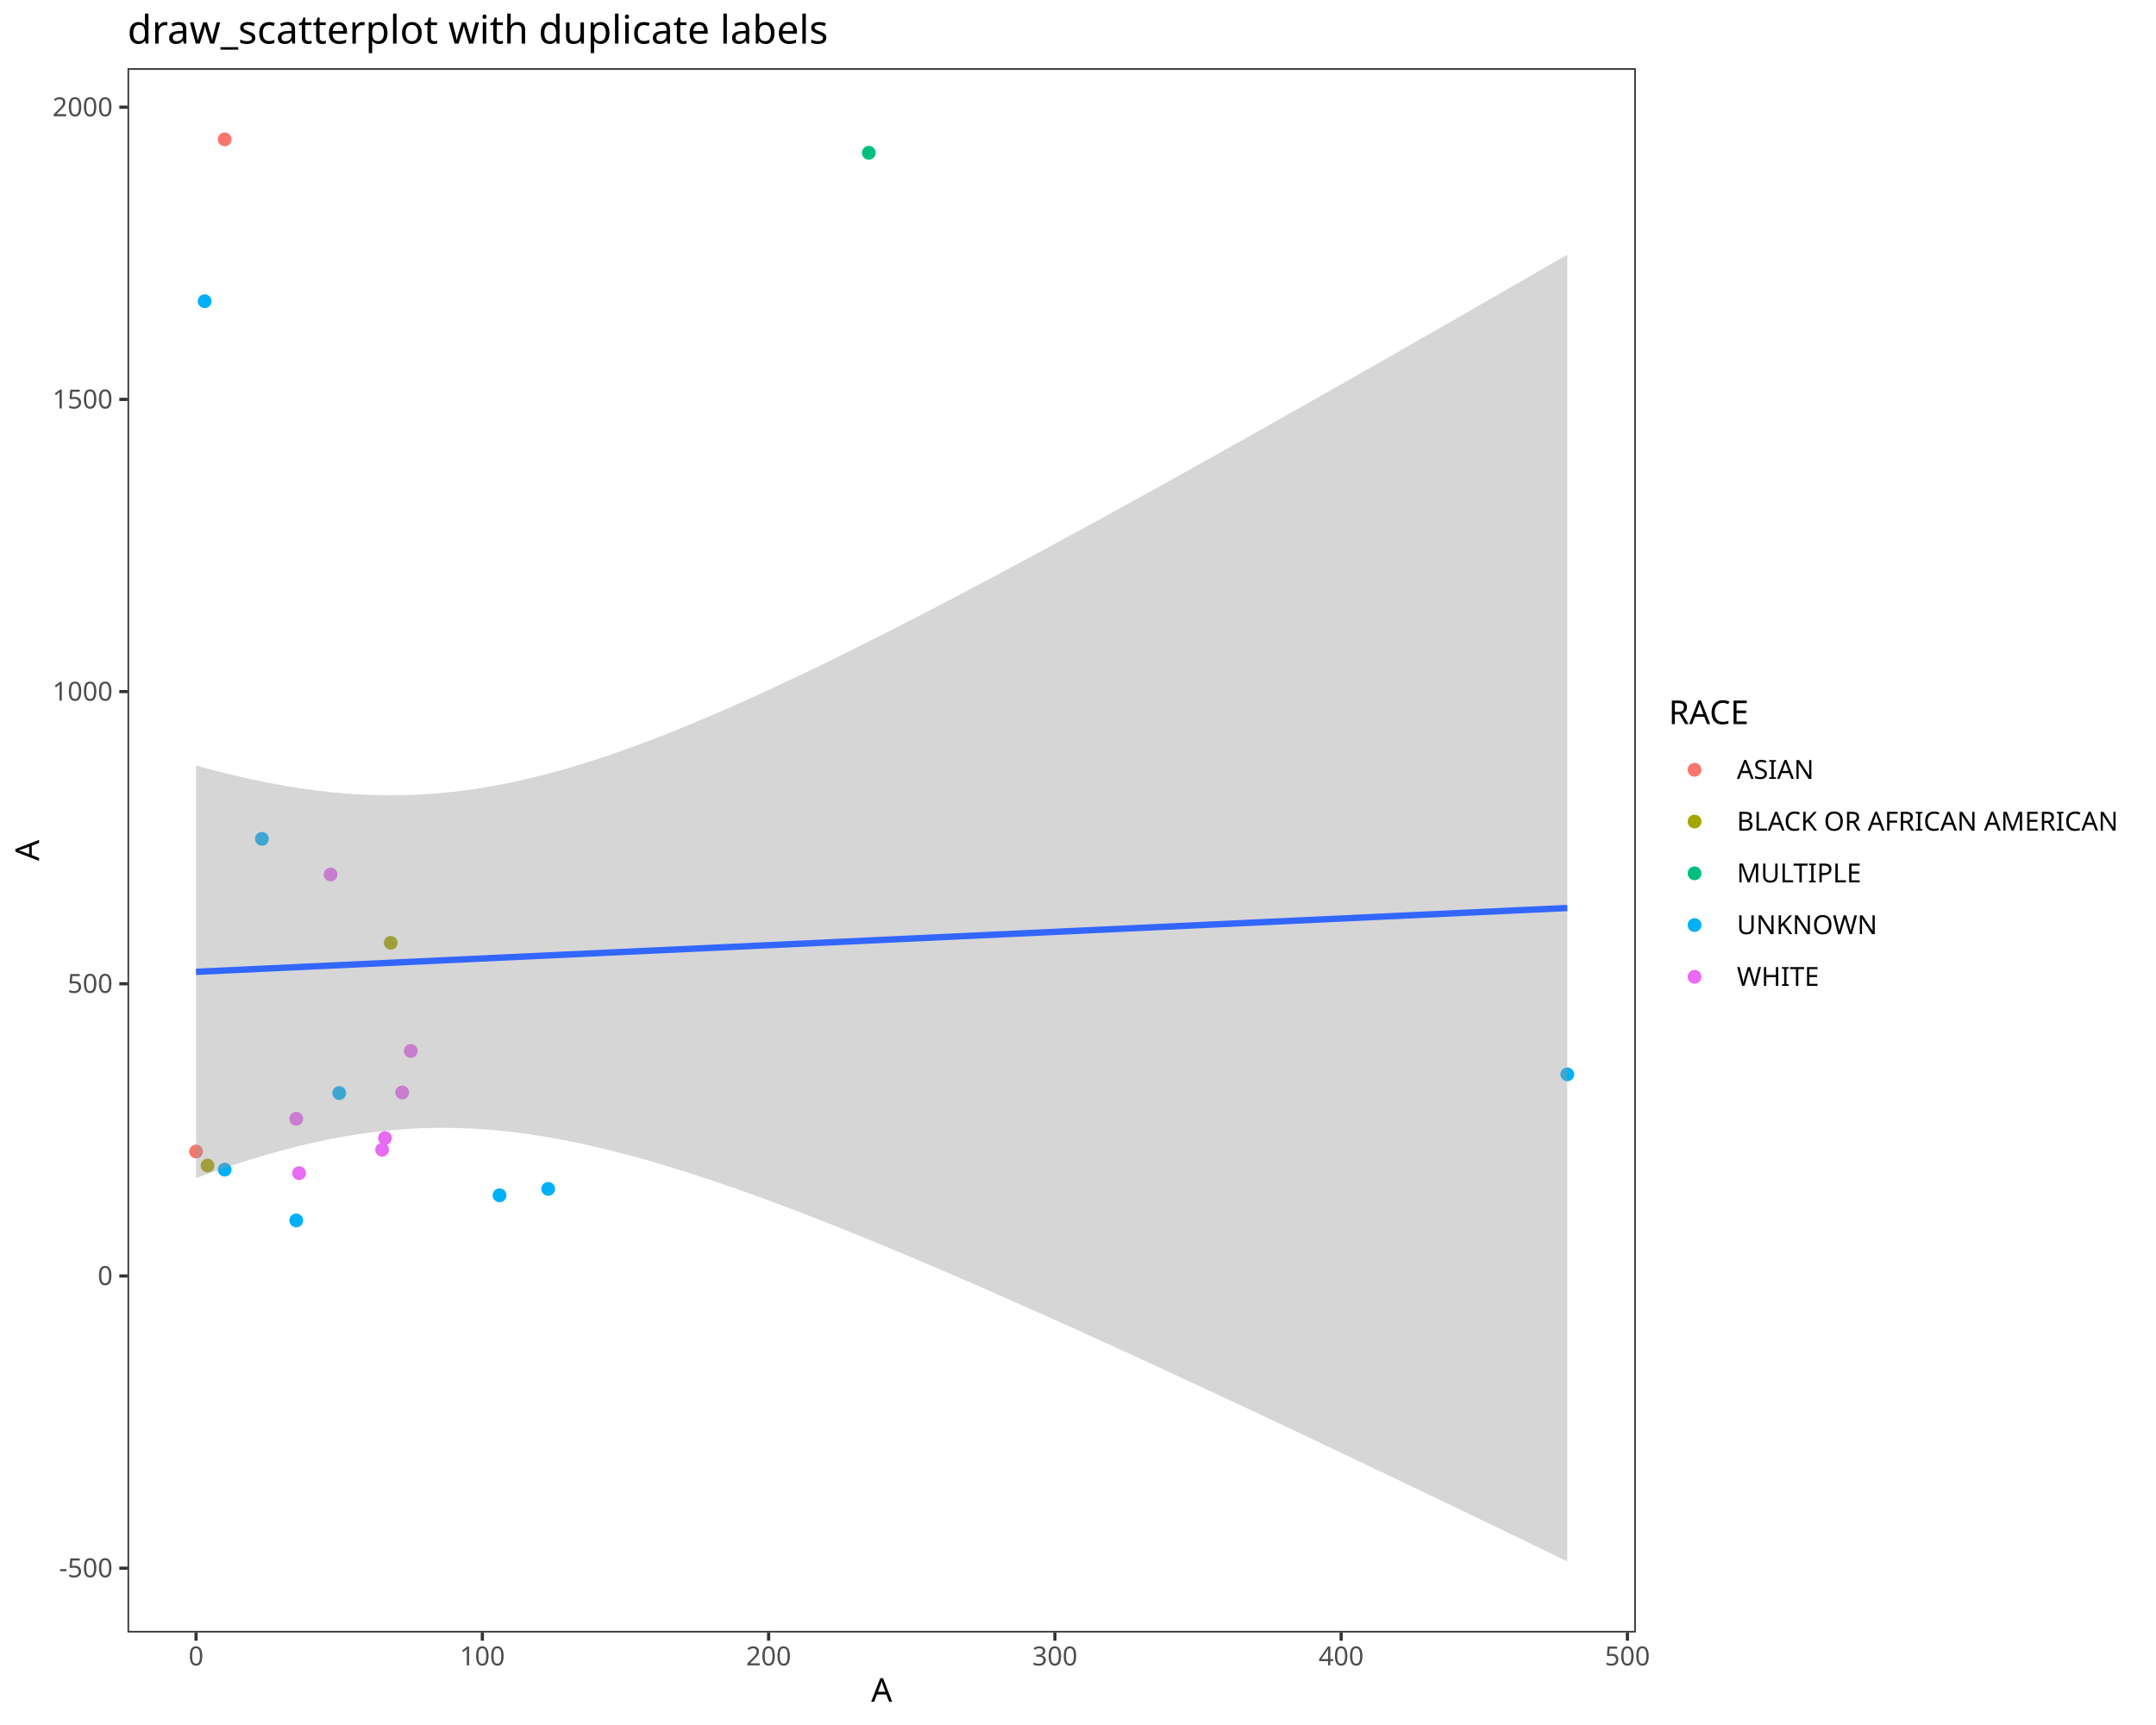
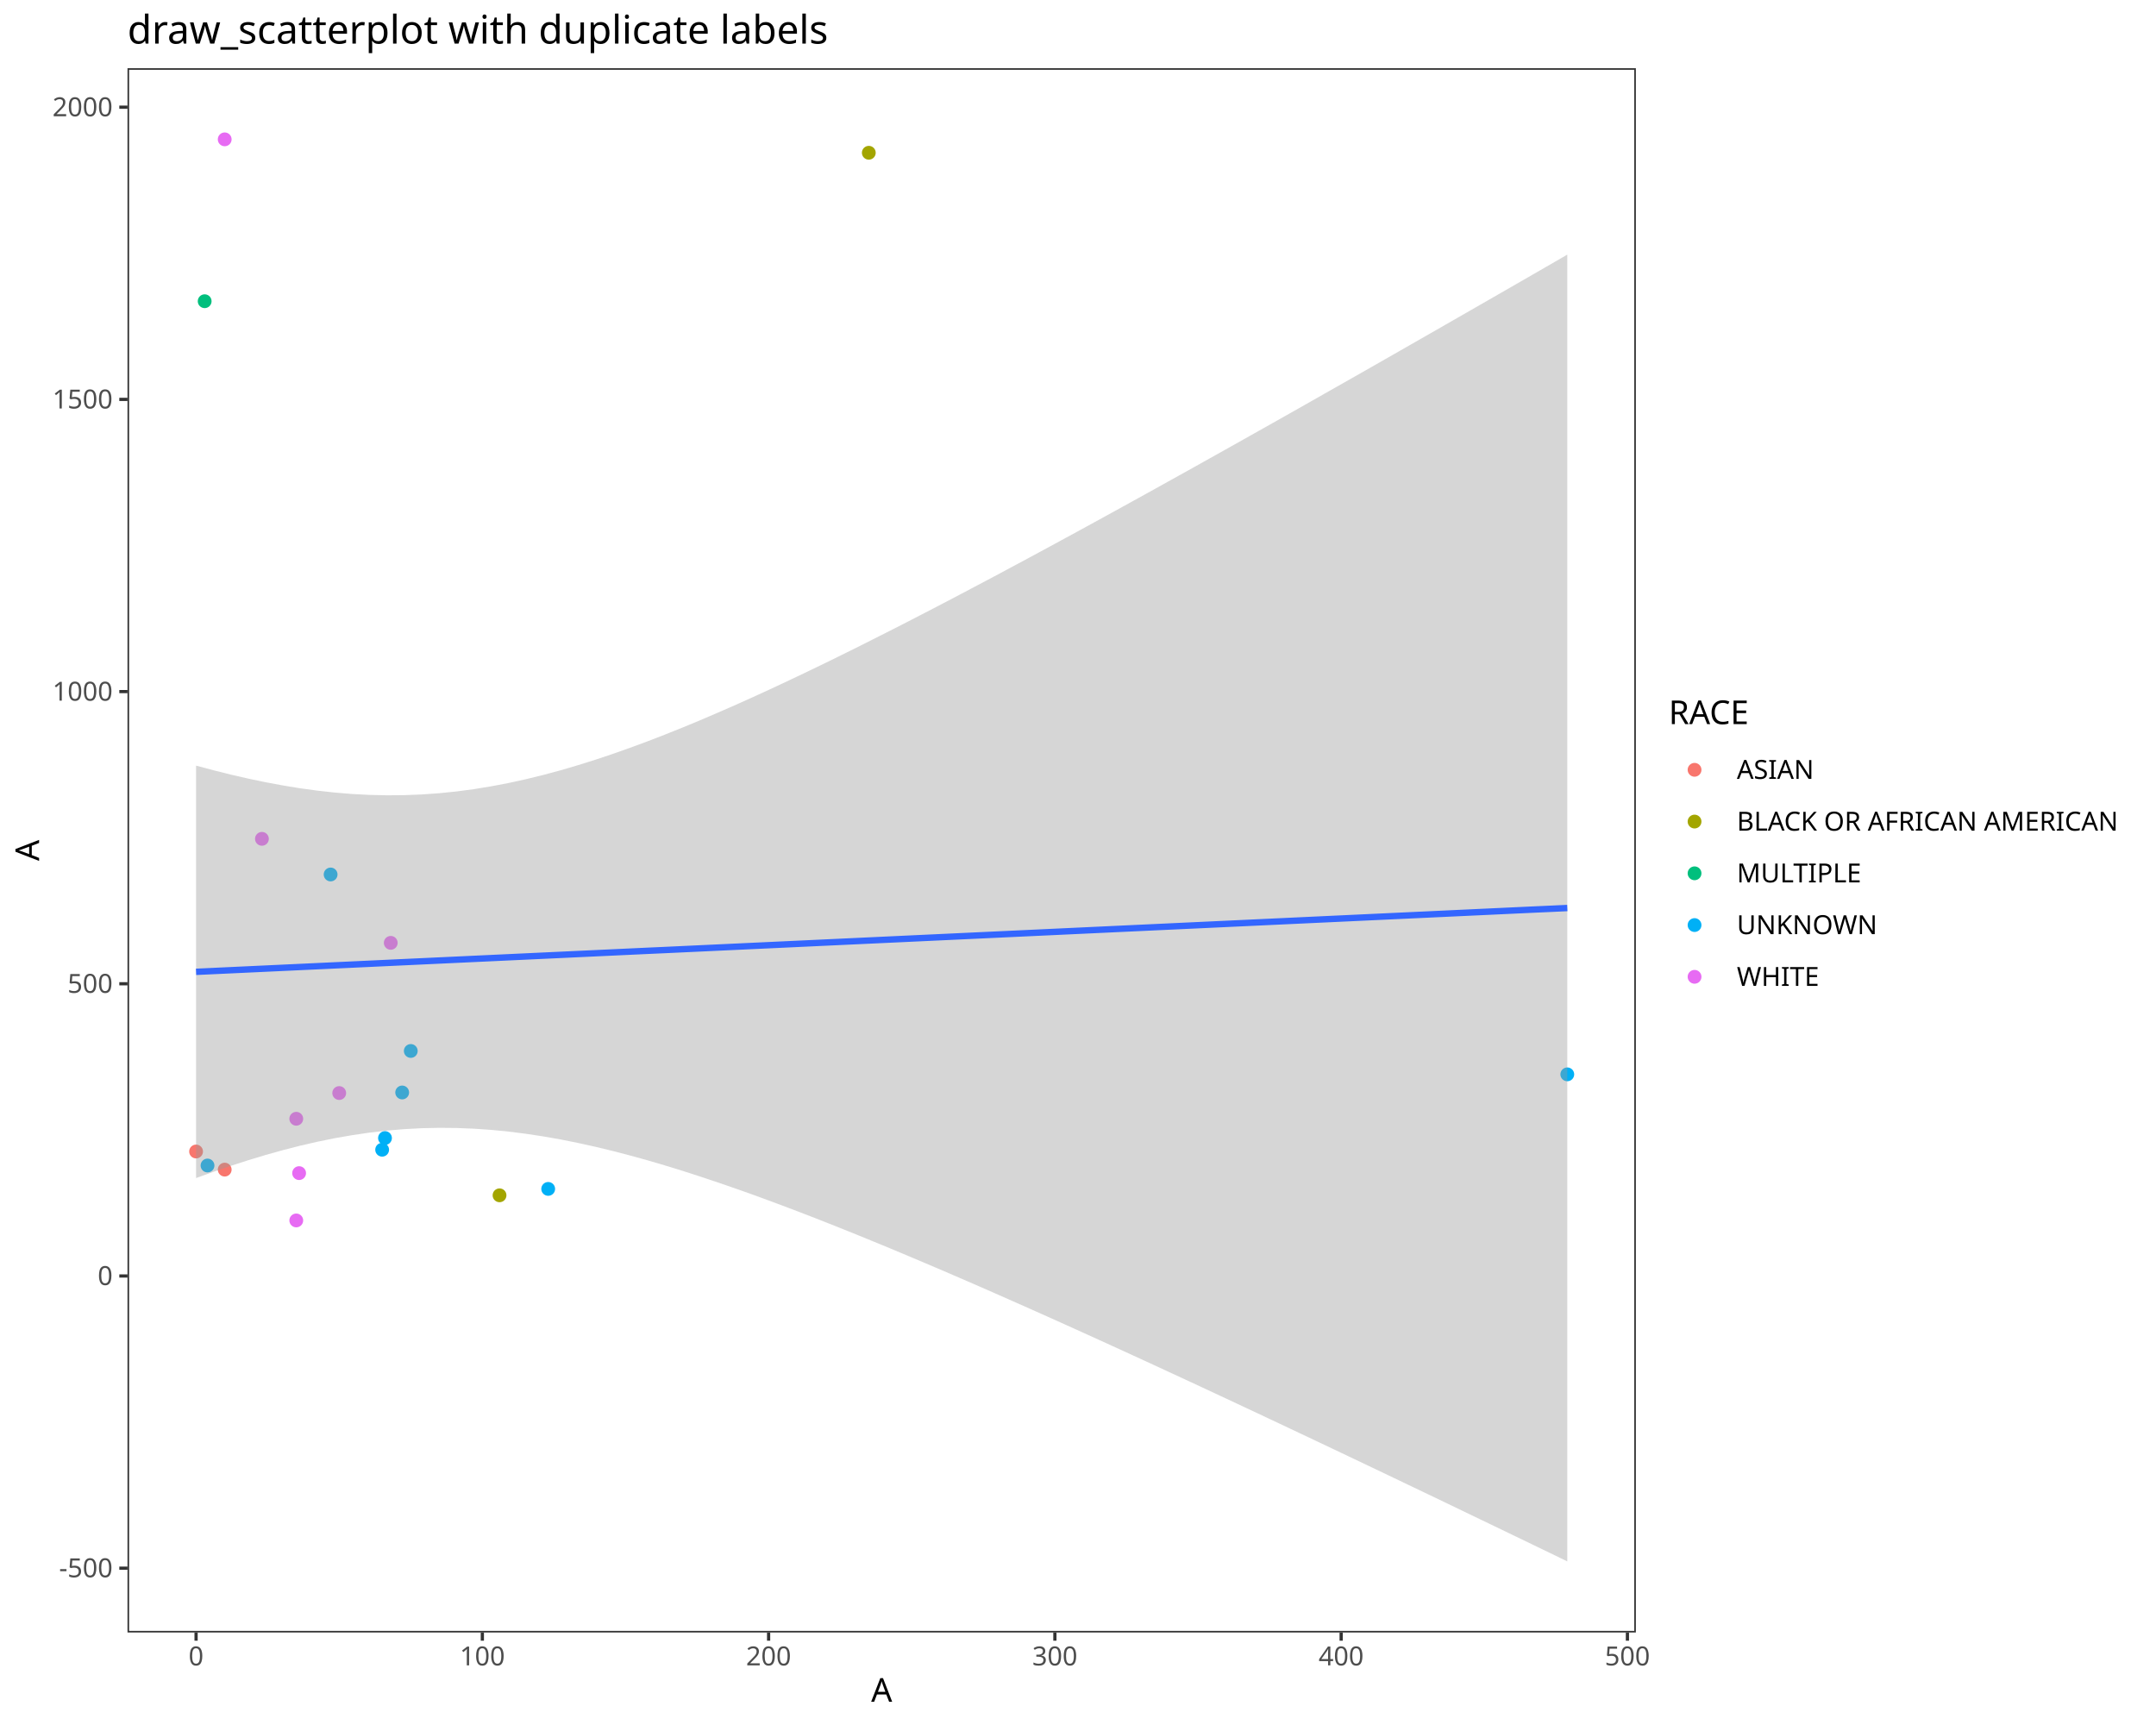
<svg xmlns="http://www.w3.org/2000/svg" class="svglite" data-engine-version="2.0" width="720.00pt" height="576.00pt" viewBox="0 0 720.00 576.00">
  <defs>
    <style type="text/css">
    .svglite line, .svglite polyline, .svglite polygon, .svglite path, .svglite rect, .svglite circle {
      fill: none;
      stroke: #000000;
      stroke-linecap: round;
      stroke-linejoin: round;
      stroke-miterlimit: 10.00;
    }
  </style>
  </defs>
  <rect width="100%" height="100%" style="stroke: none; fill: #FFFFFF;" />
  <defs>
    <clipPath id="cpMC4wMHw3MjAuMDB8MC4wMHw1NzYuMDA=">
      <rect x="0.00" y="0.00" width="720.00" height="576.00" />
    </clipPath>
  </defs>
  <g clip-path="url(#cpMC4wMHw3MjAuMDB8MC4wMHw1NzYuMDA=)">
    <rect x="0.00" y="0.00" width="720.00" height="576.00" style="stroke-width: 1.07; stroke: #FFFFFF; fill: #FFFFFF;" />
  </g>
  <defs>
    <clipPath id="cpNDIuNTh8NTQ2LjMwfDIyLjc4fDU0NS4xMQ==">
      <rect x="42.58" y="22.78" width="503.72" height="522.33" />
    </clipPath>
  </defs>
  <g clip-path="url(#cpNDIuNTh8NTQ2LjMwfDIyLjc4fDU0NS4xMQ==)">
    <rect x="42.58" y="22.78" width="503.72" height="522.33" style="stroke-width: 1.07; stroke: none; fill: #FFFFFF;" />
-     <circle cx="68.35" cy="100.58" r="1.95" style="stroke-width: 0.71; stroke: #00B0F6; fill: #00B0F6;" />
-     <circle cx="128.57" cy="380.01" r="1.95" style="stroke-width: 0.71; stroke: #E76BF3; fill: #E76BF3;" />
-     <circle cx="98.94" cy="407.52" r="1.95" style="stroke-width: 0.71; stroke: #00B0F6; fill: #00B0F6;" />
-     <circle cx="75.04" cy="46.53" r="1.95" style="stroke-width: 0.71; stroke: #F8766D; fill: #F8766D;" />
-     <circle cx="130.49" cy="314.83" r="1.95" style="stroke-width: 0.71; stroke: #A3A500; fill: #A3A500;" />
+     <circle cx="68.35" cy="100.58" r="1.95" style="stroke-width: 0.71; stroke: #00BF7D; fill: #00BF7D;" />
+     <circle cx="128.57" cy="380.01" r="1.95" style="stroke-width: 0.71; stroke: #00B0F6; fill: #00B0F6;" />
+     <circle cx="98.94" cy="407.52" r="1.95" style="stroke-width: 0.71; stroke: #E76BF3; fill: #E76BF3;" />
+     <circle cx="75.04" cy="46.53" r="1.95" style="stroke-width: 0.71; stroke: #E76BF3; fill: #E76BF3;" />
+     <circle cx="130.49" cy="314.83" r="1.95" style="stroke-width: 0.71; stroke: #E76BF3; fill: #E76BF3;" />
    <circle cx="183.07" cy="396.99" r="1.95" style="stroke-width: 0.71; stroke: #00B0F6; fill: #00B0F6;" />
-     <circle cx="127.62" cy="383.91" r="1.95" style="stroke-width: 0.71; stroke: #E76BF3; fill: #E76BF3;" />
-     <circle cx="75.04" cy="390.55" r="1.95" style="stroke-width: 0.71; stroke: #00B0F6; fill: #00B0F6;" />
-     <circle cx="166.82" cy="399.13" r="1.95" style="stroke-width: 0.71; stroke: #00B0F6; fill: #00B0F6;" />
-     <circle cx="87.47" cy="280.10" r="1.95" style="stroke-width: 0.71; stroke: #00B0F6; fill: #00B0F6;" />
-     <circle cx="134.31" cy="364.79" r="1.95" style="stroke-width: 0.71; stroke: #E76BF3; fill: #E76BF3;" />
-     <circle cx="69.30" cy="389.18" r="1.95" style="stroke-width: 0.71; stroke: #A3A500; fill: #A3A500;" />
+     <circle cx="127.62" cy="383.91" r="1.95" style="stroke-width: 0.71; stroke: #00B0F6; fill: #00B0F6;" />
+     <circle cx="75.04" cy="390.55" r="1.95" style="stroke-width: 0.71; stroke: #F8766D; fill: #F8766D;" />
+     <circle cx="166.82" cy="399.13" r="1.95" style="stroke-width: 0.71; stroke: #A3A500; fill: #A3A500;" />
+     <circle cx="87.47" cy="280.10" r="1.95" style="stroke-width: 0.71; stroke: #E76BF3; fill: #E76BF3;" />
+     <circle cx="134.31" cy="364.79" r="1.95" style="stroke-width: 0.71; stroke: #00B0F6; fill: #00B0F6;" />
+     <circle cx="69.30" cy="389.18" r="1.95" style="stroke-width: 0.71; stroke: #00B0F6; fill: #00B0F6;" />
    <circle cx="99.89" cy="391.72" r="1.95" style="stroke-width: 0.71; stroke: #E76BF3; fill: #E76BF3;" />
    <circle cx="65.48" cy="384.50" r="1.95" style="stroke-width: 0.71; stroke: #F8766D; fill: #F8766D;" />
-     <circle cx="113.28" cy="364.98" r="1.95" style="stroke-width: 0.71; stroke: #00B0F6; fill: #00B0F6;" />
+     <circle cx="113.28" cy="364.98" r="1.95" style="stroke-width: 0.71; stroke: #E76BF3; fill: #E76BF3;" />
    <circle cx="523.40" cy="358.74" r="1.95" style="stroke-width: 0.71; stroke: #00B0F6; fill: #00B0F6;" />
-     <circle cx="290.14" cy="51.01" r="1.95" style="stroke-width: 0.71; stroke: #00BF7D; fill: #00BF7D;" />
+     <circle cx="290.14" cy="51.01" r="1.95" style="stroke-width: 0.71; stroke: #A3A500; fill: #A3A500;" />
    <circle cx="98.94" cy="373.57" r="1.95" style="stroke-width: 0.71; stroke: #E76BF3; fill: #E76BF3;" />
-     <circle cx="137.18" cy="350.93" r="1.95" style="stroke-width: 0.71; stroke: #E76BF3; fill: #E76BF3;" />
-     <circle cx="110.41" cy="292.00" r="1.95" style="stroke-width: 0.71; stroke: #E76BF3; fill: #E76BF3;" />
+     <circle cx="137.18" cy="350.93" r="1.95" style="stroke-width: 0.71; stroke: #00B0F6; fill: #00B0F6;" />
+     <circle cx="110.41" cy="292.00" r="1.95" style="stroke-width: 0.71; stroke: #00B0F6; fill: #00B0F6;" />
    <polygon points="65.48,255.65 71.28,257.20 77.07,258.65 82.87,259.98 88.66,261.19 94.46,262.27 100.26,263.22 106.05,264.01 111.85,264.65 117.65,265.13 123.44,265.43 129.24,265.56 135.04,265.51 140.83,265.28 146.63,264.87 152.43,264.28 158.22,263.51 164.02,262.56 169.82,261.46 175.61,260.19 181.41,258.77 187.21,257.21 193.00,255.51 198.80,253.69 204.60,251.75 210.39,249.70 216.19,247.56 221.98,245.32 227.78,243.00 233.58,240.60 239.37,238.12 245.17,235.59 250.97,232.99 256.76,230.34 262.56,227.63 268.36,224.88 274.15,222.09 279.95,219.26 285.75,216.39 291.54,213.48 297.34,210.55 303.14,207.59 308.93,204.60 314.73,201.59 320.53,198.55 326.32,195.49 332.12,192.42 337.91,189.32 343.71,186.21 349.51,183.08 355.30,179.94 361.10,176.78 366.90,173.61 372.69,170.43 378.49,167.23 384.29,164.03 390.08,160.81 395.88,157.59 401.68,154.35 407.47,151.11 413.27,147.86 419.07,144.60 424.86,141.34 430.66,138.07 436.46,134.79 442.25,131.50 448.05,128.21 453.85,124.92 459.64,121.62 465.44,118.31 471.23,115.00 477.03,111.68 482.83,108.36 488.62,105.04 494.42,101.71 500.22,98.38 506.01,95.05 511.81,91.71 517.61,88.37 523.40,85.02 523.40,521.37 517.61,518.56 511.81,515.76 506.01,512.96 500.22,510.17 494.42,507.38 488.62,504.59 482.83,501.80 477.03,499.02 471.23,496.25 465.44,493.48 459.64,490.71 453.85,487.95 448.05,485.19 442.25,482.44 436.46,479.70 430.66,476.96 424.86,474.22 419.07,471.50 413.27,468.78 407.47,466.07 401.68,463.37 395.88,460.67 390.08,457.99 384.29,455.31 378.49,452.65 372.69,449.99 366.90,447.35 361.10,444.72 355.30,442.10 349.51,439.50 343.71,436.91 337.91,434.34 332.12,431.78 326.32,429.24 320.53,426.73 314.73,424.23 308.93,421.76 303.14,419.31 297.34,416.88 291.54,414.49 285.75,412.13 279.95,409.80 274.15,407.50 268.36,405.25 262.56,403.04 256.76,400.88 250.97,398.76 245.17,396.71 239.37,394.71 233.58,392.78 227.78,390.91 221.98,389.13 216.19,387.43 210.39,385.83 204.60,384.32 198.80,382.92 193.00,381.64 187.21,380.48 181.41,379.46 175.61,378.58 169.82,377.85 164.02,377.28 158.22,376.88 152.43,376.65 146.63,376.60 140.83,376.72 135.04,377.03 129.24,377.52 123.44,378.19 117.65,379.04 111.85,380.05 106.05,381.23 100.26,382.56 94.46,384.05 88.66,385.67 82.87,387.42 77.07,389.29 71.28,391.28 65.48,393.37 " style="stroke-width: 0.00; stroke: none; fill: #999999; fill-opacity: 0.40;" />
    <polyline points="65.48,255.65 71.28,257.20 77.07,258.65 82.87,259.98 88.66,261.19 94.46,262.27 100.26,263.22 106.05,264.01 111.85,264.65 117.65,265.13 123.44,265.43 129.24,265.56 135.04,265.51 140.83,265.28 146.63,264.87 152.43,264.28 158.22,263.51 164.02,262.56 169.82,261.46 175.61,260.19 181.41,258.77 187.21,257.21 193.00,255.51 198.80,253.69 204.60,251.75 210.39,249.70 216.19,247.56 221.98,245.32 227.78,243.00 233.58,240.60 239.37,238.12 245.17,235.59 250.97,232.99 256.76,230.34 262.56,227.63 268.36,224.88 274.15,222.09 279.95,219.26 285.75,216.39 291.54,213.48 297.34,210.55 303.14,207.59 308.93,204.60 314.73,201.59 320.53,198.55 326.32,195.49 332.12,192.42 337.91,189.32 343.71,186.21 349.51,183.08 355.30,179.94 361.10,176.78 366.90,173.61 372.69,170.43 378.49,167.23 384.29,164.03 390.08,160.81 395.88,157.59 401.68,154.35 407.47,151.11 413.27,147.86 419.07,144.60 424.86,141.34 430.66,138.07 436.46,134.79 442.25,131.50 448.05,128.21 453.85,124.92 459.64,121.62 465.44,118.31 471.23,115.00 477.03,111.68 482.83,108.36 488.62,105.04 494.42,101.71 500.22,98.38 506.01,95.05 511.81,91.71 517.61,88.37 523.40,85.02 " style="stroke-width: 2.13; stroke: none;" />
    <polyline points="523.40,521.37 517.61,518.56 511.81,515.76 506.01,512.96 500.22,510.17 494.42,507.38 488.62,504.59 482.83,501.80 477.03,499.02 471.23,496.25 465.44,493.48 459.64,490.71 453.85,487.95 448.05,485.19 442.25,482.44 436.46,479.70 430.66,476.96 424.86,474.22 419.07,471.50 413.27,468.78 407.47,466.07 401.68,463.37 395.88,460.67 390.08,457.99 384.29,455.31 378.49,452.65 372.69,449.99 366.90,447.35 361.10,444.72 355.30,442.10 349.51,439.50 343.71,436.91 337.91,434.34 332.12,431.78 326.32,429.24 320.53,426.73 314.73,424.23 308.93,421.76 303.14,419.31 297.34,416.88 291.54,414.49 285.75,412.13 279.95,409.80 274.15,407.50 268.36,405.25 262.56,403.04 256.76,400.88 250.97,398.76 245.17,396.71 239.37,394.71 233.58,392.78 227.78,390.91 221.98,389.13 216.19,387.43 210.39,385.83 204.60,384.32 198.80,382.92 193.00,381.64 187.21,380.48 181.41,379.46 175.61,378.58 169.82,377.85 164.02,377.28 158.22,376.88 152.43,376.65 146.63,376.60 140.83,376.72 135.04,377.03 129.24,377.52 123.44,378.19 117.65,379.04 111.85,380.05 106.05,381.23 100.26,382.56 94.46,384.05 88.66,385.67 82.87,387.42 77.07,389.29 71.28,391.28 65.48,393.37 " style="stroke-width: 2.13; stroke: none;" />
    <polyline points="65.48,324.51 71.28,324.24 77.07,323.97 82.87,323.70 88.66,323.43 94.46,323.16 100.26,322.89 106.05,322.62 111.85,322.35 117.65,322.08 123.44,321.81 129.24,321.54 135.04,321.27 140.83,321.00 146.63,320.73 152.43,320.46 158.22,320.19 164.02,319.92 169.82,319.65 175.61,319.38 181.41,319.11 187.21,318.84 193.00,318.57 198.80,318.30 204.60,318.03 210.39,317.76 216.19,317.49 221.98,317.23 227.78,316.96 233.58,316.69 239.37,316.42 245.17,316.15 250.97,315.88 256.76,315.61 262.56,315.34 268.36,315.07 274.15,314.80 279.95,314.53 285.75,314.26 291.54,313.99 297.34,313.72 303.14,313.45 308.93,313.18 314.73,312.91 320.53,312.64 326.32,312.37 332.12,312.10 337.91,311.83 343.71,311.56 349.51,311.29 355.30,311.02 361.10,310.75 366.90,310.48 372.69,310.21 378.49,309.94 384.29,309.67 390.08,309.40 395.88,309.13 401.68,308.86 407.47,308.59 413.27,308.32 419.07,308.05 424.86,307.78 430.66,307.51 436.46,307.24 442.25,306.97 448.05,306.70 453.85,306.43 459.64,306.16 465.44,305.89 471.23,305.62 477.03,305.35 482.83,305.08 488.62,304.81 494.42,304.54 500.22,304.27 506.01,304.00 511.81,303.73 517.61,303.47 523.40,303.20 " style="stroke-width: 2.13; stroke: #3366FF; stroke-linecap: butt;" />
    <rect x="42.58" y="22.78" width="503.72" height="522.33" style="stroke-width: 1.07; stroke: #333333;" />
  </g>
  <g clip-path="url(#cpMC4wMHw3MjAuMDB8MC4wMHw1NzYuMDA=)">
    <text x="37.65" y="526.66" text-anchor="end" style="font-size: 8.80px; fill: #4D4D4D; font-family: sans;" textLength="17.61px" lengthAdjust="spacingAndGlyphs">-500</text>
    <text x="37.65" y="429.09" text-anchor="end" style="font-size: 8.80px; fill: #4D4D4D; font-family: sans;" textLength="4.89px" lengthAdjust="spacingAndGlyphs">0</text>
    <text x="37.65" y="331.52" text-anchor="end" style="font-size: 8.80px; fill: #4D4D4D; font-family: sans;" textLength="14.68px" lengthAdjust="spacingAndGlyphs">500</text>
    <text x="37.65" y="233.96" text-anchor="end" style="font-size: 8.80px; fill: #4D4D4D; font-family: sans;" textLength="19.58px" lengthAdjust="spacingAndGlyphs">1000</text>
    <text x="37.65" y="136.39" text-anchor="end" style="font-size: 8.80px; fill: #4D4D4D; font-family: sans;" textLength="19.58px" lengthAdjust="spacingAndGlyphs">1500</text>
    <text x="37.65" y="38.82" text-anchor="end" style="font-size: 8.80px; fill: #4D4D4D; font-family: sans;" textLength="19.58px" lengthAdjust="spacingAndGlyphs">2000</text>
    <polyline points="39.84,523.63 42.58,523.63 " style="stroke-width: 1.07; stroke: #333333; stroke-linecap: butt;" />
    <polyline points="39.84,426.06 42.58,426.06 " style="stroke-width: 1.07; stroke: #333333; stroke-linecap: butt;" />
    <polyline points="39.84,328.49 42.58,328.49 " style="stroke-width: 1.07; stroke: #333333; stroke-linecap: butt;" />
    <polyline points="39.84,230.93 42.58,230.93 " style="stroke-width: 1.07; stroke: #333333; stroke-linecap: butt;" />
    <polyline points="39.84,133.36 42.58,133.36 " style="stroke-width: 1.07; stroke: #333333; stroke-linecap: butt;" />
    <polyline points="39.84,35.79 42.58,35.79 " style="stroke-width: 1.07; stroke: #333333; stroke-linecap: butt;" />
    <polyline points="65.48,547.85 65.48,545.11 " style="stroke-width: 1.07; stroke: #333333; stroke-linecap: butt;" />
    <polyline points="161.08,547.85 161.08,545.11 " style="stroke-width: 1.07; stroke: #333333; stroke-linecap: butt;" />
    <polyline points="256.68,547.85 256.68,545.11 " style="stroke-width: 1.07; stroke: #333333; stroke-linecap: butt;" />
    <polyline points="352.28,547.85 352.28,545.11 " style="stroke-width: 1.07; stroke: #333333; stroke-linecap: butt;" />
    <polyline points="447.88,547.85 447.88,545.11 " style="stroke-width: 1.07; stroke: #333333; stroke-linecap: butt;" />
    <polyline points="543.48,547.85 543.48,545.11 " style="stroke-width: 1.07; stroke: #333333; stroke-linecap: butt;" />
    <text x="65.48" y="556.10" text-anchor="middle" style="font-size: 8.80px; fill: #4D4D4D; font-family: sans;" textLength="4.89px" lengthAdjust="spacingAndGlyphs">0</text>
    <text x="161.08" y="556.10" text-anchor="middle" style="font-size: 8.80px; fill: #4D4D4D; font-family: sans;" textLength="14.68px" lengthAdjust="spacingAndGlyphs">100</text>
    <text x="256.68" y="556.10" text-anchor="middle" style="font-size: 8.80px; fill: #4D4D4D; font-family: sans;" textLength="14.68px" lengthAdjust="spacingAndGlyphs">200</text>
    <text x="352.28" y="556.10" text-anchor="middle" style="font-size: 8.80px; fill: #4D4D4D; font-family: sans;" textLength="14.68px" lengthAdjust="spacingAndGlyphs">300</text>
    <text x="447.88" y="556.10" text-anchor="middle" style="font-size: 8.80px; fill: #4D4D4D; font-family: sans;" textLength="14.68px" lengthAdjust="spacingAndGlyphs">400</text>
    <text x="543.48" y="556.10" text-anchor="middle" style="font-size: 8.80px; fill: #4D4D4D; font-family: sans;" textLength="14.68px" lengthAdjust="spacingAndGlyphs">500</text>
    <text x="294.44" y="568.24" text-anchor="middle" style="font-size: 11.00px; font-family: sans;" textLength="7.34px" lengthAdjust="spacingAndGlyphs">A</text>
    <text transform="translate(13.05,283.95) rotate(-90)" text-anchor="middle" style="font-size: 11.00px; font-family: sans;" textLength="7.34px" lengthAdjust="spacingAndGlyphs">A</text>
    <rect x="557.26" y="233.08" width="157.26" height="101.73" style="stroke-width: 1.07; stroke: none; fill: #FFFFFF;" />
    <text x="557.26" y="241.79" style="font-size: 11.00px; font-family: sans;" textLength="30.57px" lengthAdjust="spacingAndGlyphs">RACE</text>
    <rect x="557.26" y="248.41" width="17.28" height="17.28" style="stroke-width: 1.07; stroke: none; fill: #FFFFFF;" />
    <circle cx="565.90" cy="257.05" r="1.95" style="stroke-width: 0.71; stroke: #F8766D; fill: #F8766D;" />
    <rect x="557.26" y="265.69" width="17.28" height="17.28" style="stroke-width: 1.07; stroke: none; fill: #FFFFFF;" />
    <circle cx="565.90" cy="274.33" r="1.95" style="stroke-width: 0.71; stroke: #A3A500; fill: #A3A500;" />
    <rect x="557.26" y="282.97" width="17.28" height="17.28" style="stroke-width: 1.07; stroke: none; fill: #FFFFFF;" />
    <circle cx="565.90" cy="291.61" r="1.95" style="stroke-width: 0.71; stroke: #00BF7D; fill: #00BF7D;" />
    <rect x="557.26" y="300.25" width="17.28" height="17.28" style="stroke-width: 1.07; stroke: none; fill: #FFFFFF;" />
    <circle cx="565.90" cy="308.89" r="1.95" style="stroke-width: 0.71; stroke: #00B0F6; fill: #00B0F6;" />
    <rect x="557.26" y="317.53" width="17.28" height="17.28" style="stroke-width: 1.07; stroke: none; fill: #FFFFFF;" />
    <circle cx="565.90" cy="326.17" r="1.95" style="stroke-width: 0.71; stroke: #E76BF3; fill: #E76BF3;" />
    <text x="580.02" y="260.08" style="font-size: 8.80px; font-family: sans;" textLength="26.42px" lengthAdjust="spacingAndGlyphs">ASIAN</text>
    <text x="580.02" y="277.36" style="font-size: 8.80px; font-family: sans;" textLength="134.50px" lengthAdjust="spacingAndGlyphs">BLACK OR AFRICAN AMERICAN</text>
    <text x="580.02" y="294.64" style="font-size: 8.80px; font-family: sans;" textLength="43.04px" lengthAdjust="spacingAndGlyphs">MULTIPLE</text>
    <text x="580.02" y="311.92" style="font-size: 8.80px; font-family: sans;" textLength="46.45px" lengthAdjust="spacingAndGlyphs">UNKNOWN</text>
    <text x="580.02" y="329.20" style="font-size: 8.80px; font-family: sans;" textLength="28.35px" lengthAdjust="spacingAndGlyphs">WHITE</text>
    <text x="42.58" y="14.56" style="font-size: 13.20px; font-family: sans;" textLength="218.67px" lengthAdjust="spacingAndGlyphs">draw_scatterplot with duplicate labels</text>
  </g>
</svg>
